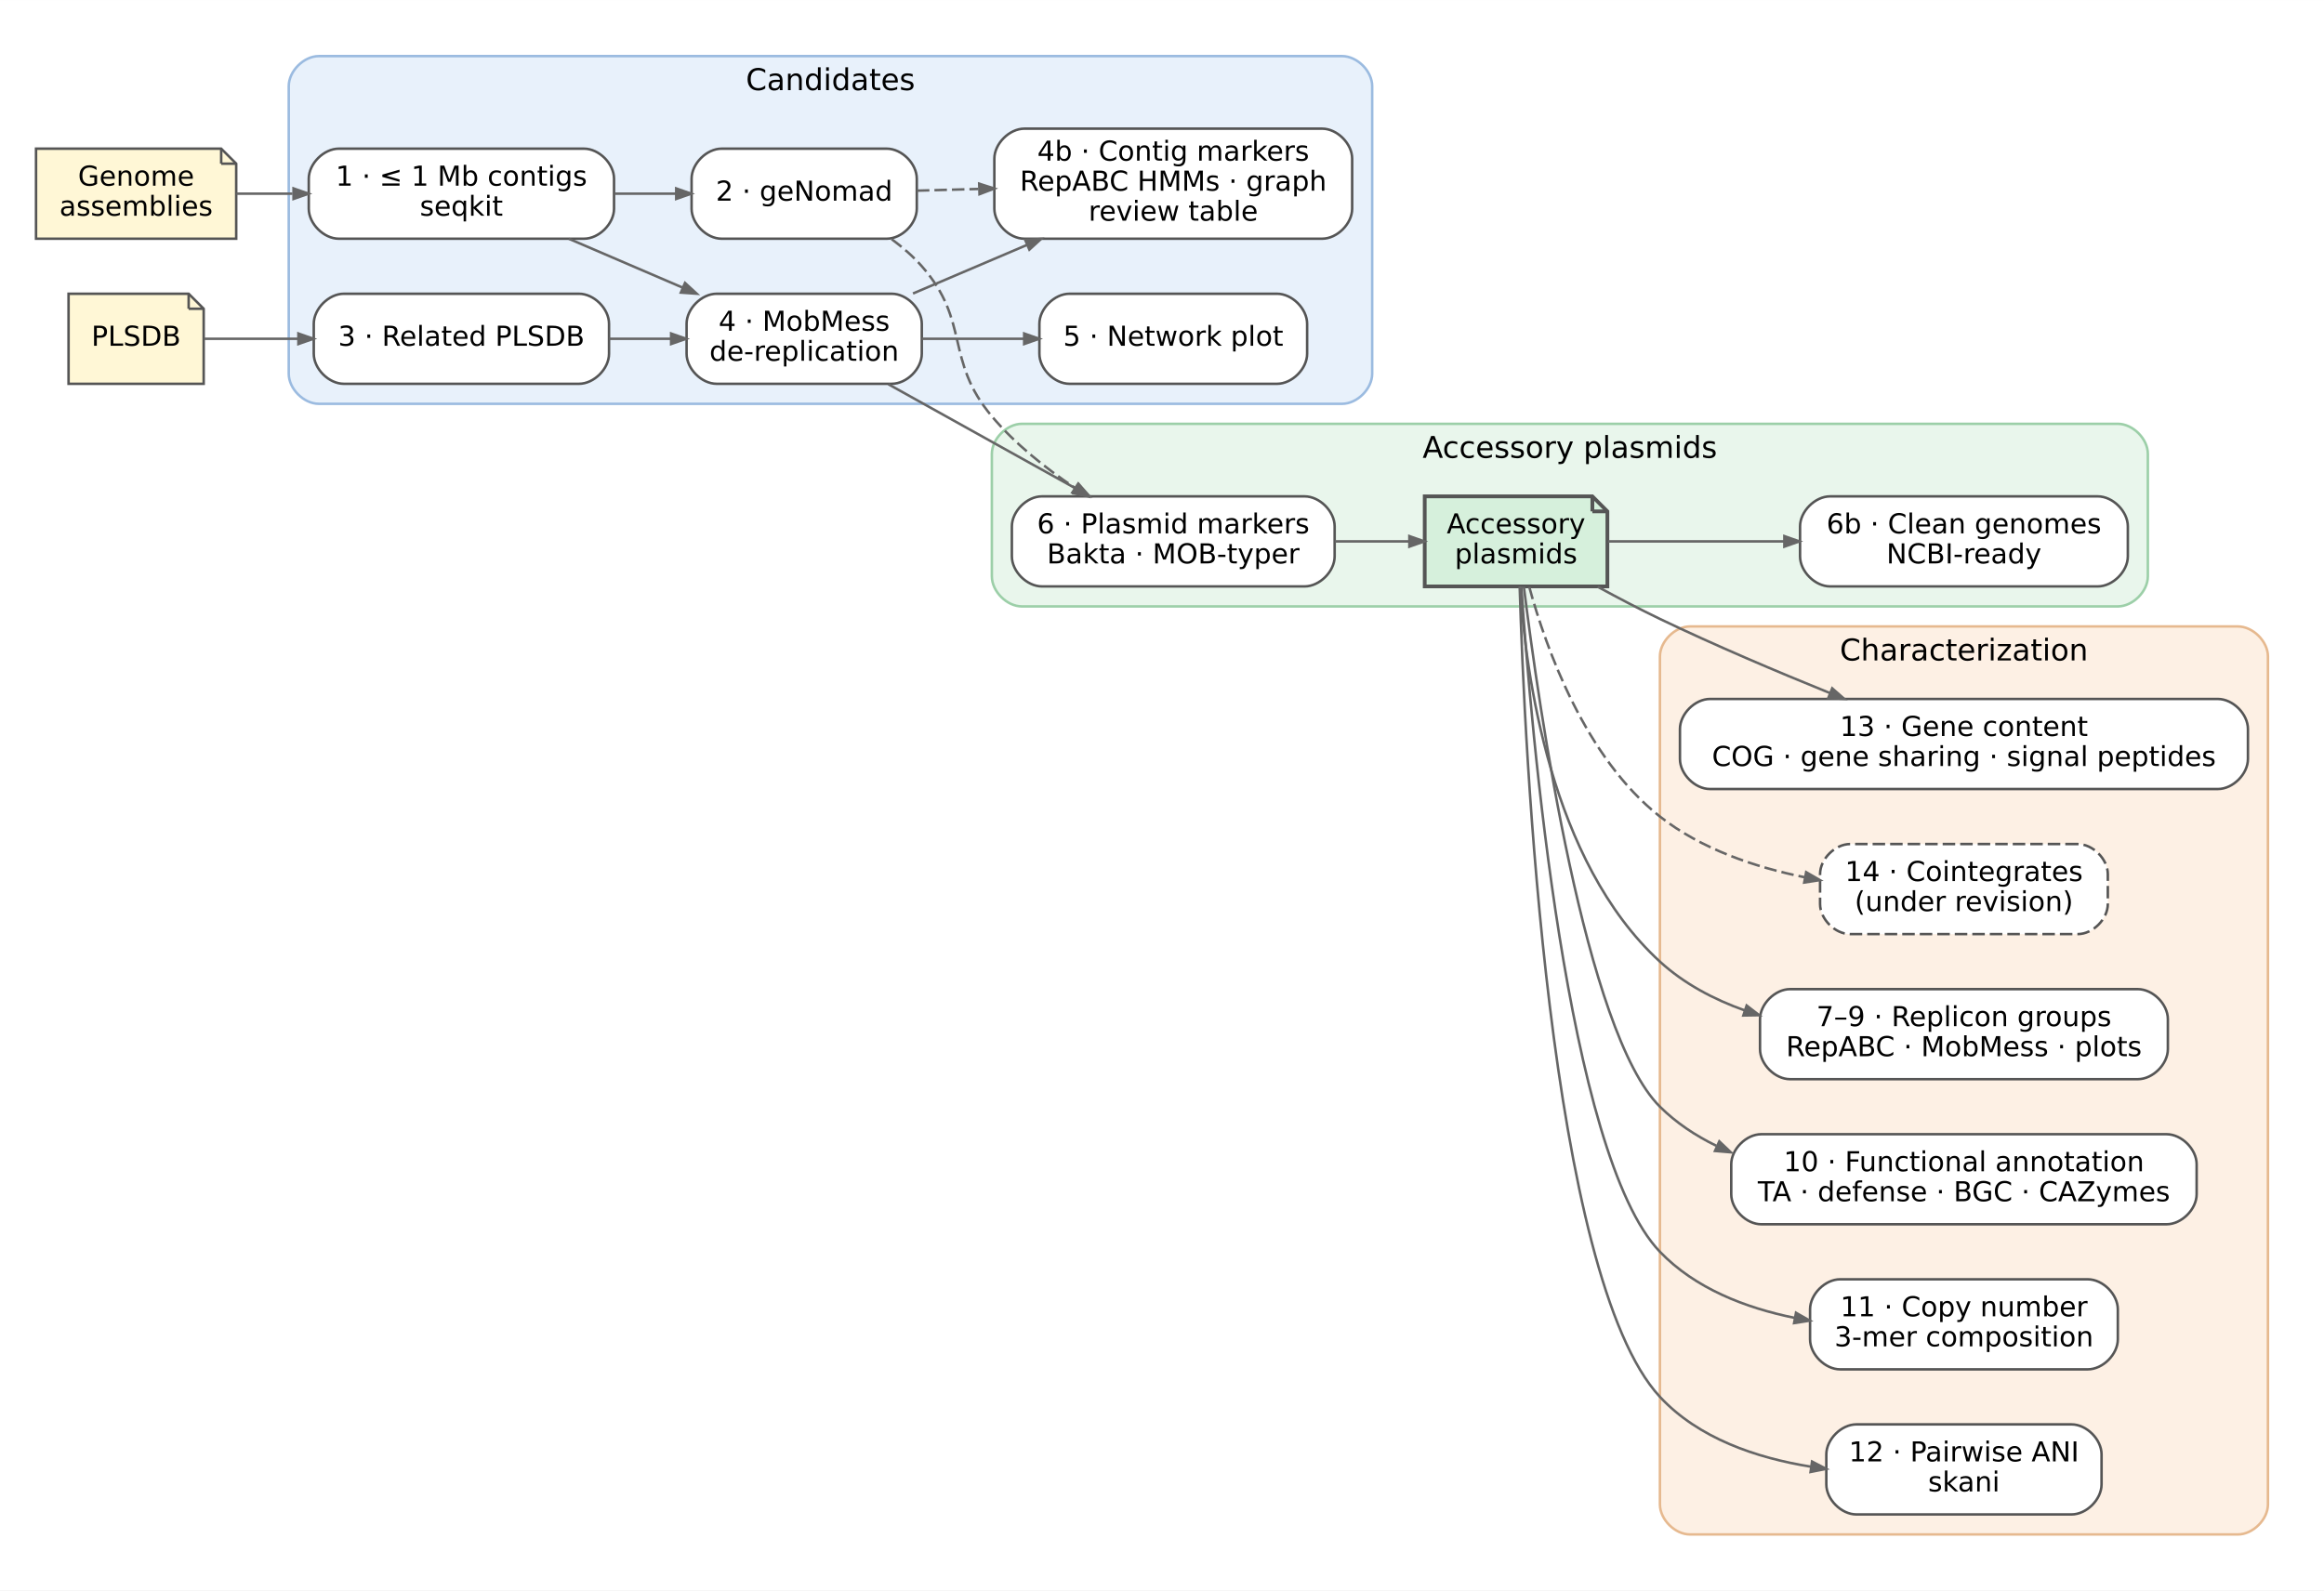
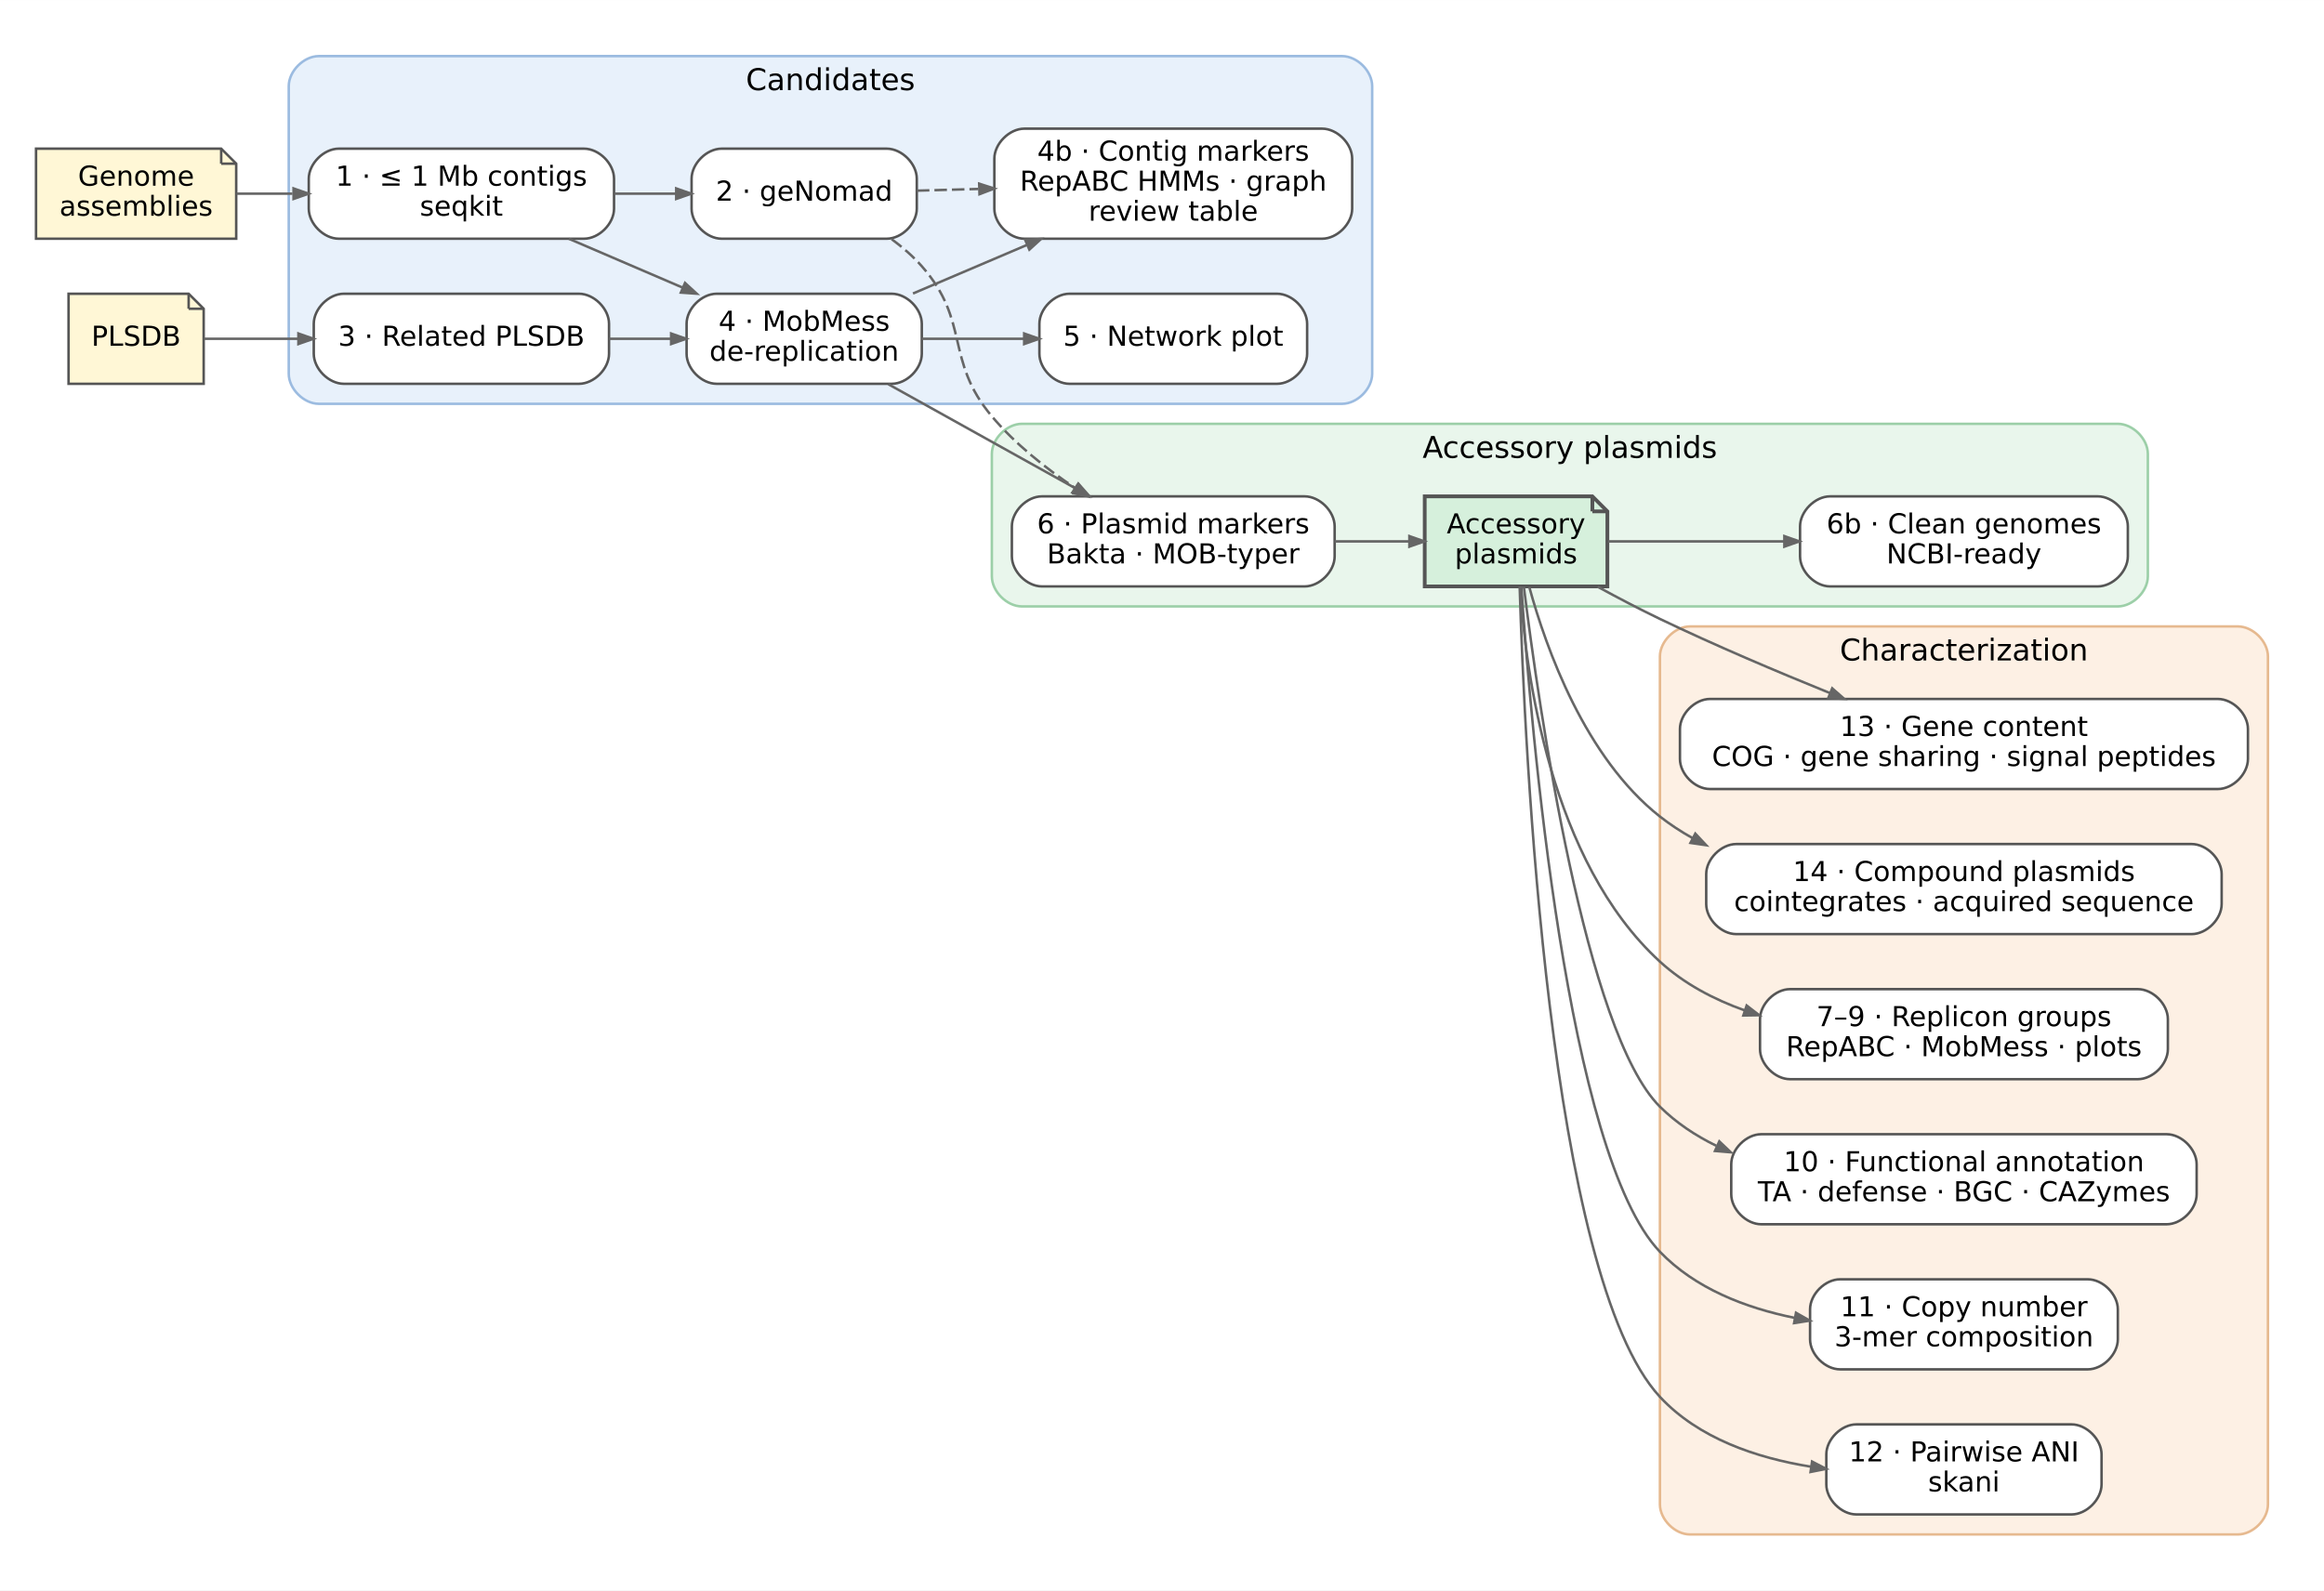
<svg xmlns="http://www.w3.org/2000/svg" width="929pt" height="636pt" viewBox="0.00 0.00 928.80 635.80">
  <g id="graph0" class="graph" transform="scale(1 1) rotate(0) translate(14.4 621.4)">
    <polygon fill="white" stroke="transparent" points="-14.4,14.4 -14.4,-621.4 914.4,-621.4 914.4,14.4 -14.4,14.4" />
    <g id="clust1" class="cluster">
      <path fill="#e8f1fb" stroke="#9bbbe0" d="M113,-460C113,-460 522,-460 522,-460 528,-460 534,-466 534,-472 534,-472 534,-587 534,-587 534,-593 528,-599 522,-599 522,-599 113,-599 113,-599 107,-599 101,-593 101,-587 101,-587 101,-472 101,-472 101,-466 107,-460 113,-460" />
      <text text-anchor="middle" x="317.5" y="-585.4" font-family="DejaVu Sans" font-size="12.00">Candidates</text>
    </g>
    <g id="clust2" class="cluster">
      <path fill="#e9f6ec" stroke="#9ccfa8" d="M394,-379C394,-379 832,-379 832,-379 838,-379 844,-385 844,-391 844,-391 844,-440 844,-440 844,-446 838,-452 832,-452 832,-452 394,-452 394,-452 388,-452 382,-446 382,-440 382,-440 382,-391 382,-391 382,-385 388,-379 394,-379" />
      <text text-anchor="middle" x="613" y="-438.4" font-family="DejaVu Sans" font-size="12.00">Accessory plasmids</text>
    </g>
    <g id="clust3" class="cluster">
      <path fill="#fdf0e4" stroke="#e6b98f" d="M661,-8C661,-8 880,-8 880,-8 886,-8 892,-14 892,-20 892,-20 892,-359 892,-359 892,-365 886,-371 880,-371 880,-371 661,-371 661,-371 655,-371 649,-365 649,-359 649,-359 649,-20 649,-20 649,-14 655,-8 661,-8" />
      <text text-anchor="middle" x="770.5" y="-357.4" font-family="DejaVu Sans" font-size="12.00">Characterization</text>
    </g>
    <g id="node1" class="node">
      <polygon fill="#fff7d6" stroke="#555555" points="74,-562 0,-562 0,-526 80,-526 80,-556 74,-562" />
      <polyline fill="none" stroke="#555555" points="74,-562 74,-556 " />
      <polyline fill="none" stroke="#555555" points="80,-556 74,-556 " />
      <text text-anchor="middle" x="40" y="-547.2" font-family="DejaVu Sans" font-size="11.00">Genome</text>
      <text text-anchor="middle" x="40" y="-535.2" font-family="DejaVu Sans" font-size="11.00">assemblies</text>
    </g>
    <g id="node3" class="node">
      <path fill="white" stroke="#555555" d="M219,-562C219,-562 121,-562 121,-562 115,-562 109,-556 109,-550 109,-550 109,-538 109,-538 109,-532 115,-526 121,-526 121,-526 219,-526 219,-526 225,-526 231,-532 231,-538 231,-538 231,-550 231,-550 231,-556 225,-562 219,-562" />
      <text text-anchor="middle" x="170" y="-547.2" font-family="DejaVu Sans" font-size="11.00">1 · ≤ 1 Mb contigs</text>
      <text text-anchor="middle" x="170" y="-535.2" font-family="DejaVu Sans" font-size="11.00">seqkit</text>
    </g>
    <g id="edge1" class="edge">
      <path fill="none" stroke="#666666" d="M80.1,-544C87.22,-544 94.83,-544 102.49,-544" />
      <polygon fill="#666666" stroke="#666666" points="102.92,-546.1 108.92,-544 102.92,-541.9 102.92,-546.1" />
    </g>
    <g id="node2" class="node">
      <polygon fill="#fff7d6" stroke="#555555" points="61,-504 13,-504 13,-468 67,-468 67,-498 61,-504" />
      <polyline fill="none" stroke="#555555" points="61,-504 61,-498 " />
      <polyline fill="none" stroke="#555555" points="67,-498 61,-498 " />
      <text text-anchor="middle" x="40" y="-483.2" font-family="DejaVu Sans" font-size="11.00">PLSDB</text>
    </g>
    <g id="node5" class="node">
      <path fill="white" stroke="#555555" d="M217,-504C217,-504 123,-504 123,-504 117,-504 111,-498 111,-492 111,-492 111,-480 111,-480 111,-474 117,-468 123,-468 123,-468 217,-468 217,-468 223,-468 229,-474 229,-480 229,-480 229,-492 229,-492 229,-498 223,-504 217,-504" />
      <text text-anchor="middle" x="170" y="-483.2" font-family="DejaVu Sans" font-size="11.00">3 · Related PLSDB</text>
    </g>
    <g id="edge2" class="edge">
      <path fill="none" stroke="#666666" d="M67.21,-486C78.18,-486 91.47,-486 104.76,-486" />
      <polygon fill="#666666" stroke="#666666" points="104.86,-488.1 110.86,-486 104.86,-483.9 104.86,-488.1" />
    </g>
    <g id="node4" class="node">
      <path fill="white" stroke="#555555" d="M340,-562C340,-562 274,-562 274,-562 268,-562 262,-556 262,-550 262,-550 262,-538 262,-538 262,-532 268,-526 274,-526 274,-526 340,-526 340,-526 346,-526 352,-532 352,-538 352,-538 352,-550 352,-550 352,-556 346,-562 340,-562" />
      <text text-anchor="middle" x="307" y="-541.2" font-family="DejaVu Sans" font-size="11.00">2 · geNomad</text>
    </g>
    <g id="edge3" class="edge">
      <path fill="none" stroke="#666666" d="M231.39,-544C239.56,-544 247.87,-544 255.83,-544" />
      <polygon fill="#666666" stroke="#666666" points="255.85,-546.1 261.85,-544 255.85,-541.9 255.85,-546.1" />
    </g>
    <g id="node6" class="node">
      <path fill="white" stroke="#555555" d="M342,-504C342,-504 272,-504 272,-504 266,-504 260,-498 260,-492 260,-492 260,-480 260,-480 260,-474 266,-468 272,-468 272,-468 342,-468 342,-468 348,-468 354,-474 354,-480 354,-480 354,-492 354,-492 354,-498 348,-504 342,-504" />
      <text text-anchor="middle" x="307" y="-489.2" font-family="DejaVu Sans" font-size="11.00">4 · MobMess</text>
      <text text-anchor="middle" x="307" y="-477.2" font-family="DejaVu Sans" font-size="11.00">de-replication</text>
    </g>
    <g id="edge4" class="edge">
      <path fill="none" stroke="#666666" d="M212.97,-525.97C227.32,-519.8 243.48,-512.86 258.25,-506.52" />
      <polygon fill="#666666" stroke="#666666" points="259.37,-508.32 264.05,-504.02 257.71,-504.46 259.37,-508.32" />
    </g>
    <g id="node7" class="node">
      <path fill="white" stroke="#555555" d="M514,-570C514,-570 395,-570 395,-570 389,-570 383,-564 383,-558 383,-558 383,-538 383,-538 383,-532 389,-526 395,-526 395,-526 514,-526 514,-526 520,-526 526,-532 526,-538 526,-538 526,-558 526,-558 526,-564 520,-570 514,-570" />
      <text text-anchor="middle" x="454.5" y="-557.2" font-family="DejaVu Sans" font-size="11.00">4b · Contig markers</text>
      <text text-anchor="middle" x="454.5" y="-545.2" font-family="DejaVu Sans" font-size="11.00">RepABC HMMs · graph</text>
      <text text-anchor="middle" x="454.5" y="-533.2" font-family="DejaVu Sans" font-size="11.00">review table</text>
    </g>
    <g id="edge8" class="edge">
      <path fill="none" stroke="#666666" stroke-dasharray="5,2" d="M352.05,-545.21C359.85,-545.43 368.17,-545.65 376.57,-545.89" />
      <polygon fill="#666666" stroke="#666666" points="376.94,-548 383,-546.06 377.06,-543.8 376.94,-548" />
    </g>
    <g id="node9" class="node">
      <path fill="white" stroke="#555555" d="M507,-423C507,-423 402,-423 402,-423 396,-423 390,-417 390,-411 390,-411 390,-399 390,-399 390,-393 396,-387 402,-387 402,-387 507,-387 507,-387 513,-387 519,-393 519,-399 519,-399 519,-411 519,-411 519,-417 513,-423 507,-423" />
      <text text-anchor="middle" x="454.5" y="-408.2" font-family="DejaVu Sans" font-size="11.00">6 · Plasmid markers</text>
      <text text-anchor="middle" x="454.5" y="-396.2" font-family="DejaVu Sans" font-size="11.00">Bakta · MOB-typer</text>
    </g>
    <g id="edge10" class="edge">
      <path fill="none" stroke="#666666" stroke-dasharray="5,2" d="M341.96,-525.82C346.34,-522.58 350.5,-518.97 354,-515 373.46,-492.92 363.07,-477.53 382,-455 391.21,-444.04 403.36,-434.35 415.04,-426.5" />
      <polygon fill="#666666" stroke="#666666" points="416.48,-428.06 420.35,-423.02 414.18,-424.55 416.48,-428.06" />
    </g>
    <g id="edge5" class="edge">
      <path fill="none" stroke="#666666" d="M229.04,-486C237.24,-486 245.63,-486 253.71,-486" />
      <polygon fill="#666666" stroke="#666666" points="253.82,-488.1 259.82,-486 253.82,-483.9 253.82,-488.1" />
    </g>
    <g id="edge7" class="edge">
      <path fill="none" stroke="#666666" d="M350.48,-504.1C364.74,-510.18 380.9,-517.07 396.12,-523.55" />
      <polygon fill="#666666" stroke="#666666" points="395.34,-525.5 401.68,-525.92 396.99,-521.64 395.34,-525.5" />
    </g>
    <g id="node8" class="node">
      <path fill="white" stroke="#555555" d="M496,-504C496,-504 413,-504 413,-504 407,-504 401,-498 401,-492 401,-492 401,-480 401,-480 401,-474 407,-468 413,-468 413,-468 496,-468 496,-468 502,-468 508,-474 508,-480 508,-480 508,-492 508,-492 508,-498 502,-504 496,-504" />
      <text text-anchor="middle" x="454.5" y="-483.2" font-family="DejaVu Sans" font-size="11.00">5 · Network plot</text>
    </g>
    <g id="edge6" class="edge">
      <path fill="none" stroke="#666666" d="M354.04,-486C366.96,-486 381.19,-486 394.75,-486" />
      <polygon fill="#666666" stroke="#666666" points="394.92,-488.1 400.92,-486 394.92,-483.9 394.92,-488.1" />
    </g>
    <g id="edge9" class="edge">
      <path fill="none" stroke="#666666" d="M340.65,-467.82C362.84,-455.47 392.26,-439.09 415.49,-426.16" />
      <polygon fill="#666666" stroke="#666666" points="416.74,-427.87 420.96,-423.12 414.69,-424.2 416.74,-427.87" />
    </g>
    <g id="node10" class="node">
      <polygon fill="#d6f0dc" stroke="#555555" stroke-width="1.5" points="622,-423 555,-423 555,-387 628,-387 628,-417 622,-423" />
      <polyline fill="none" stroke="#555555" stroke-width="1.5" points="622,-423 622,-417 " />
      <polyline fill="none" stroke="#555555" stroke-width="1.5" points="628,-417 622,-417 " />
      <text text-anchor="middle" x="591.5" y="-408.2" font-family="DejaVu Sans" font-size="11.00">Accessory</text>
      <text text-anchor="middle" x="591.5" y="-396.2" font-family="DejaVu Sans" font-size="11.00">plasmids</text>
    </g>
    <g id="edge11" class="edge">
      <path fill="none" stroke="#666666" d="M519.05,-405C529.14,-405 539.36,-405 548.79,-405" />
      <polygon fill="#666666" stroke="#666666" points="548.86,-407.1 554.86,-405 548.86,-402.9 548.86,-407.1" />
    </g>
    <g id="node11" class="node">
      <path fill="white" stroke="#555555" d="M824,-423C824,-423 717,-423 717,-423 711,-423 705,-417 705,-411 705,-411 705,-399 705,-399 705,-393 711,-387 717,-387 717,-387 824,-387 824,-387 830,-387 836,-393 836,-399 836,-399 836,-411 836,-411 836,-417 830,-423 824,-423" />
      <text text-anchor="middle" x="770.5" y="-408.2" font-family="DejaVu Sans" font-size="11.00">6b · Clean genomes</text>
      <text text-anchor="middle" x="770.5" y="-396.2" font-family="DejaVu Sans" font-size="11.00">NCBI-ready</text>
    </g>
    <g id="edge12" class="edge">
      <path fill="none" stroke="#666666" d="M628.32,-405C648.53,-405 674.5,-405 698.64,-405" />
      <polygon fill="#666666" stroke="#666666" points="698.73,-407.1 704.73,-405 698.73,-402.9 698.73,-407.1" />
    </g>
    <g id="node12" class="node">
      <path fill="white" stroke="#555555" d="M840,-226C840,-226 701,-226 701,-226 695,-226 689,-220 689,-214 689,-214 689,-202 689,-202 689,-196 695,-190 701,-190 701,-190 840,-190 840,-190 846,-190 852,-196 852,-202 852,-202 852,-214 852,-214 852,-220 846,-226 840,-226" />
      <text text-anchor="middle" x="770.5" y="-211.2" font-family="DejaVu Sans" font-size="11.00">7–9 · Replicon groups</text>
      <text text-anchor="middle" x="770.5" y="-199.2" font-family="DejaVu Sans" font-size="11.00">RepABC · MobMess · plots</text>
    </g>
    <g id="edge13" class="edge">
      <path fill="none" stroke="#666666" d="M593.12,-386.77C595.33,-352.22 605.19,-277.1 649,-237 658.63,-228.18 670.48,-221.91 682.93,-217.48" />
      <polygon fill="#666666" stroke="#666666" points="683.66,-219.45 688.7,-215.57 682.34,-215.47 683.66,-219.45" />
    </g>
    <g id="node13" class="node">
      <path fill="white" stroke="#555555" d="M851.5,-168C851.5,-168 689.5,-168 689.5,-168 683.5,-168 677.5,-162 677.5,-156 677.5,-156 677.5,-144 677.5,-144 677.5,-138 683.5,-132 689.5,-132 689.5,-132 851.5,-132 851.5,-132 857.5,-132 863.5,-138 863.5,-144 863.5,-144 863.5,-156 863.5,-156 863.5,-162 857.5,-168 851.5,-168" />
      <text text-anchor="middle" x="770.5" y="-153.2" font-family="DejaVu Sans" font-size="11.00">10 · Functional annotation</text>
      <text text-anchor="middle" x="770.5" y="-141.2" font-family="DejaVu Sans" font-size="11.00">TA · defense · BGC · CAZymes</text>
    </g>
    <g id="edge14" class="edge">
      <path fill="none" stroke="#666666" d="M594.61,-386.92C600.59,-338.67 619.2,-208.54 649,-179 655.52,-172.54 663.21,-167.43 671.5,-163.39" />
      <polygon fill="#666666" stroke="#666666" points="672.73,-165.14 677.33,-160.77 671,-161.31 672.73,-165.14" />
    </g>
    <g id="node14" class="node">
      <path fill="white" stroke="#555555" d="M820,-110C820,-110 721,-110 721,-110 715,-110 709,-104 709,-98 709,-98 709,-86 709,-86 709,-80 715,-74 721,-74 721,-74 820,-74 820,-74 826,-74 832,-80 832,-86 832,-86 832,-98 832,-98 832,-104 826,-110 820,-110" />
      <text text-anchor="middle" x="770.5" y="-95.2" font-family="DejaVu Sans" font-size="11.00">11 · Copy number</text>
      <text text-anchor="middle" x="770.5" y="-83.2" font-family="DejaVu Sans" font-size="11.00">3-mer composition</text>
    </g>
    <g id="edge15" class="edge">
      <path fill="none" stroke="#666666" d="M593.61,-386.92C597.42,-330.57 611.9,-159.6 649,-121 663.05,-106.38 683.09,-98.59 702.8,-94.59" />
      <polygon fill="#666666" stroke="#666666" points="703.38,-96.62 708.9,-93.47 702.62,-92.49 703.38,-96.62" />
    </g>
    <g id="node15" class="node">
      <path fill="white" stroke="#555555" d="M813.5,-52C813.5,-52 727.5,-52 727.5,-52 721.5,-52 715.5,-46 715.5,-40 715.5,-40 715.5,-28 715.5,-28 715.5,-22 721.5,-16 727.5,-16 727.5,-16 813.5,-16 813.5,-16 819.5,-16 825.5,-22 825.5,-28 825.5,-28 825.5,-40 825.5,-40 825.5,-46 819.5,-52 813.5,-52" />
      <text text-anchor="middle" x="770.5" y="-37.2" font-family="DejaVu Sans" font-size="11.00">12 · Pairwise ANI</text>
      <text text-anchor="middle" x="770.5" y="-25.2" font-family="DejaVu Sans" font-size="11.00">skani</text>
    </g>
    <g id="edge16" class="edge">
      <path fill="none" stroke="#666666" d="M592.94,-386.94C594.85,-323.3 604.53,-110.81 649,-63 664.4,-46.44 687.47,-38.59 709.32,-35.09" />
      <polygon fill="#666666" stroke="#666666" points="709.8,-37.14 715.44,-34.21 709.2,-32.98 709.8,-37.14" />
    </g>
    <g id="node16" class="node">
      <path fill="white" stroke="#555555" d="M872,-342C872,-342 669,-342 669,-342 663,-342 657,-336 657,-330 657,-330 657,-318 657,-318 657,-312 663,-306 669,-306 669,-306 872,-306 872,-306 878,-306 884,-312 884,-318 884,-318 884,-330 884,-330 884,-336 878,-342 872,-342" />
      <text text-anchor="middle" x="770.5" y="-327.2" font-family="DejaVu Sans" font-size="11.00">13 · Gene content</text>
      <text text-anchor="middle" x="770.5" y="-315.2" font-family="DejaVu Sans" font-size="11.00">COG · gene sharing · signal peptides</text>
    </g>
    <g id="edge17" class="edge">
      <path fill="none" stroke="#666666" d="M624.16,-386.84C632.17,-382.47 640.83,-377.92 649,-374 670.93,-363.47 695.67,-352.98 717,-344.34" />
      <polygon fill="#666666" stroke="#666666" points="717.85,-346.26 722.63,-342.07 716.28,-342.37 717.85,-346.26" />
    </g>
    <g id="node17" class="node">
-       <path fill="white" stroke="#555555" stroke-dasharray="5,2" d="M816,-284C816,-284 725,-284 725,-284 719,-284 713,-278 713,-272 713,-272 713,-260 713,-260 713,-254 719,-248 725,-248 725,-248 816,-248 816,-248 822,-248 828,-254 828,-260 828,-260 828,-272 828,-272 828,-278 822,-284 816,-284" />
-       <text text-anchor="middle" x="770.5" y="-269.2" font-family="DejaVu Sans" font-size="11.00">14 · Cointegrates</text>
-       <text text-anchor="middle" x="770.5" y="-257.2" font-family="DejaVu Sans" font-size="11.00">(under revision)</text>
+       <path fill="white" stroke="#555555" d="M861.5,-284C861.5,-284 679.5,-284 679.5,-284 673.5,-284 667.5,-278 667.5,-272 667.5,-272 667.5,-260 667.5,-260 667.5,-254 673.5,-248 679.5,-248 679.5,-248 861.5,-248 861.5,-248 867.5,-248 873.5,-254 873.5,-260 873.5,-260 873.5,-272 873.5,-272 873.5,-278 867.5,-284 861.5,-284" />
+       <text text-anchor="middle" x="770.5" y="-269.2" font-family="DejaVu Sans" font-size="11.00">14 · Compound plasmids</text>
+       <text text-anchor="middle" x="770.5" y="-257.2" font-family="DejaVu Sans" font-size="11.00">cointegrates · acquired sequence</text>
    </g>
    <g id="edge18" class="edge">
-       <path fill="none" stroke="#666666" stroke-dasharray="5,2" d="M596.79,-386.75C603.55,-362.08 619.13,-318.49 649,-295 665.47,-282.05 686.85,-274.75 707.02,-270.69" />
-       <polygon fill="#666666" stroke="#666666" points="707.44,-272.75 712.95,-269.58 706.67,-268.62 707.44,-272.75" />
+       <path fill="none" stroke="#666666" d="M596.79,-386.75C603.55,-362.08 619.13,-318.49 649,-295 653.07,-291.8 657.45,-288.94 662.03,-286.39" />
+       <polygon fill="#666666" stroke="#666666" points="663.14,-288.18 667.49,-283.54 661.2,-284.46 663.14,-288.18" />
    </g>
  </g>
</svg>
